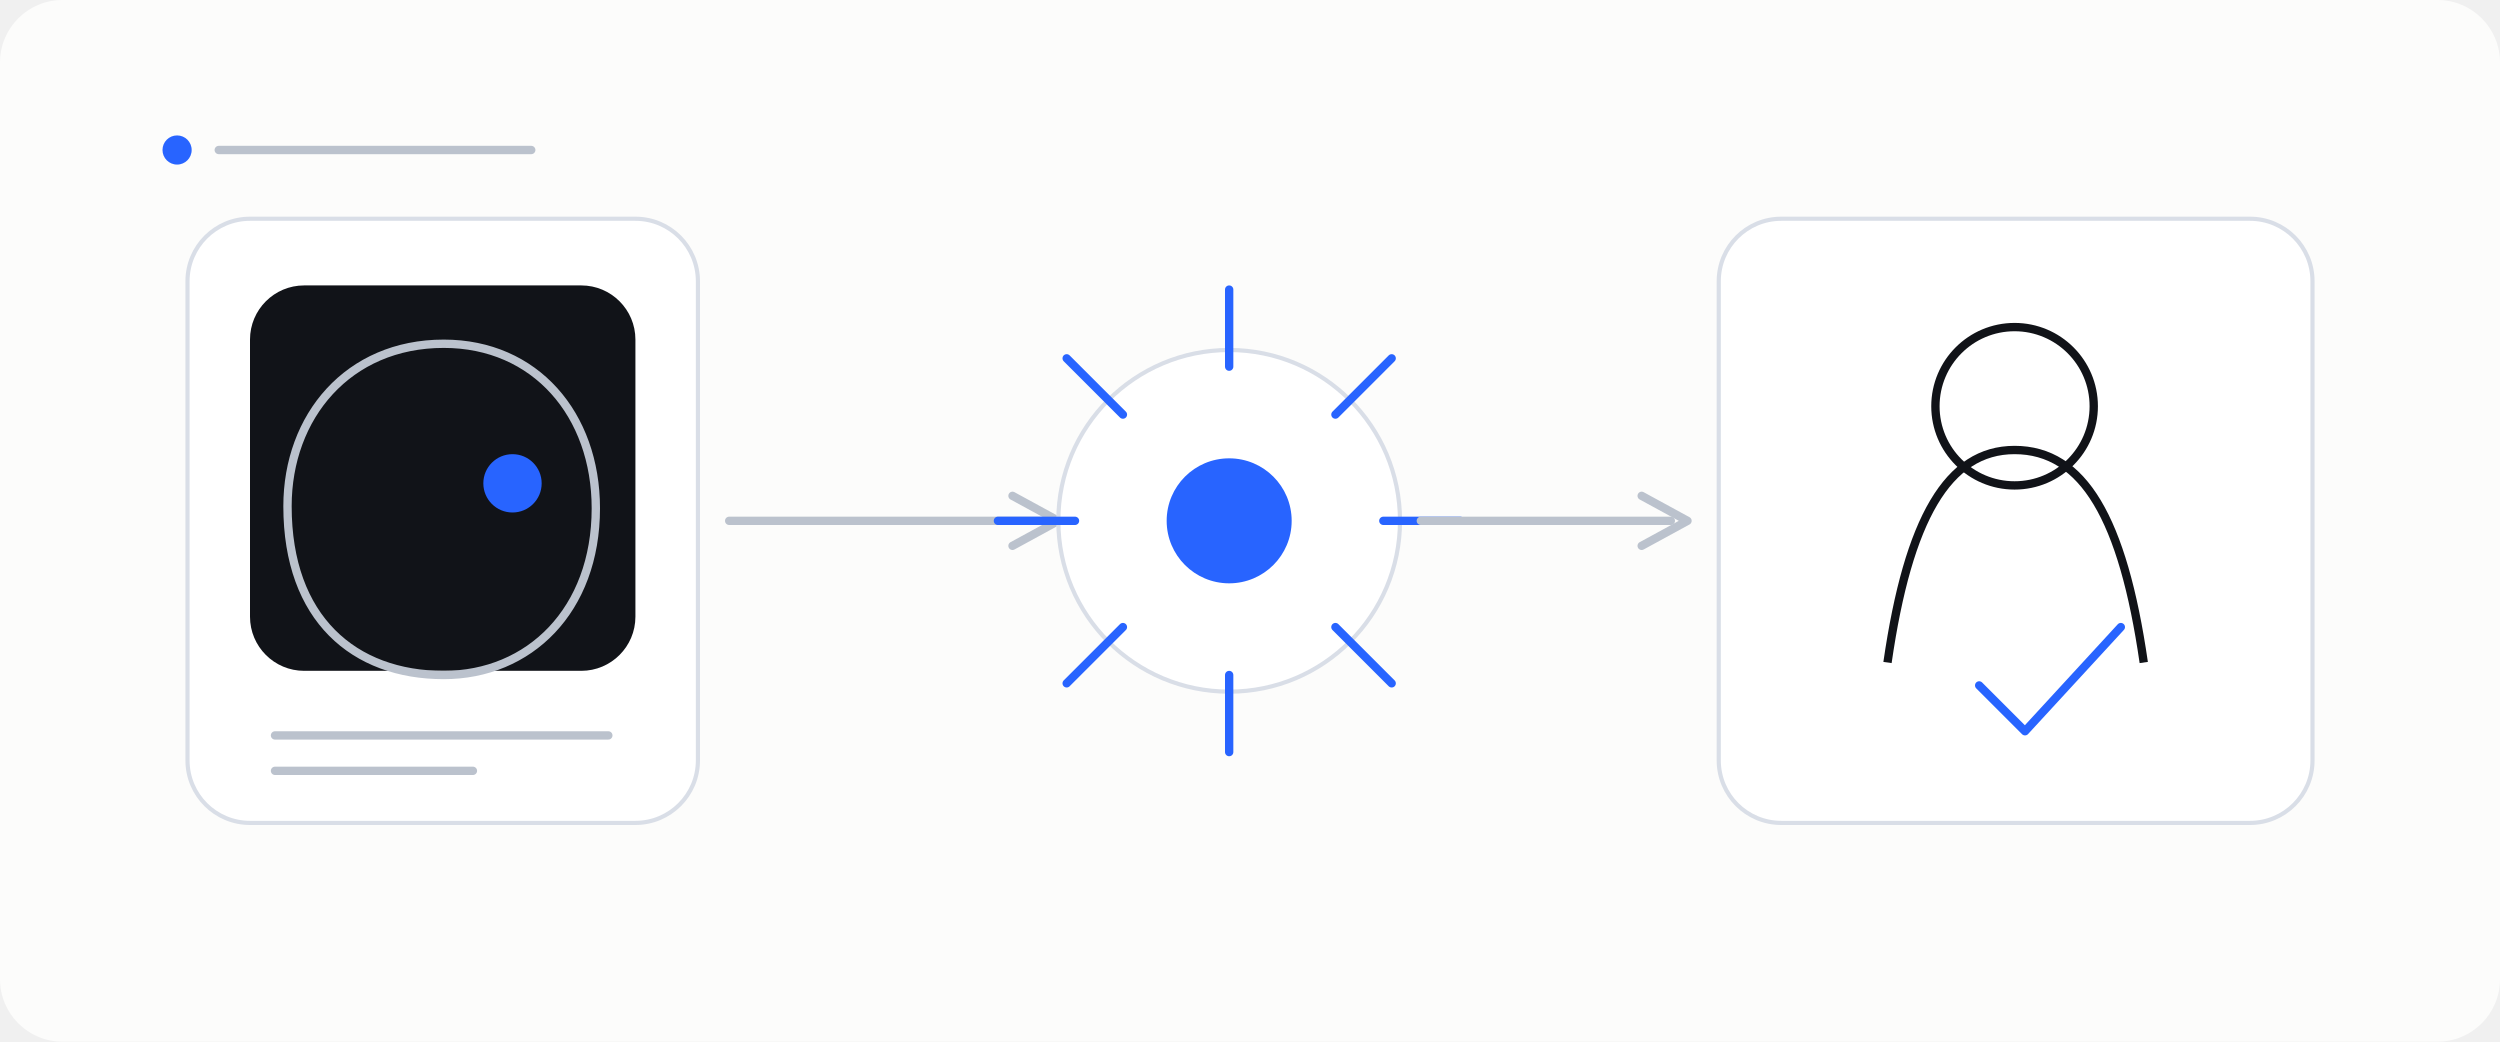
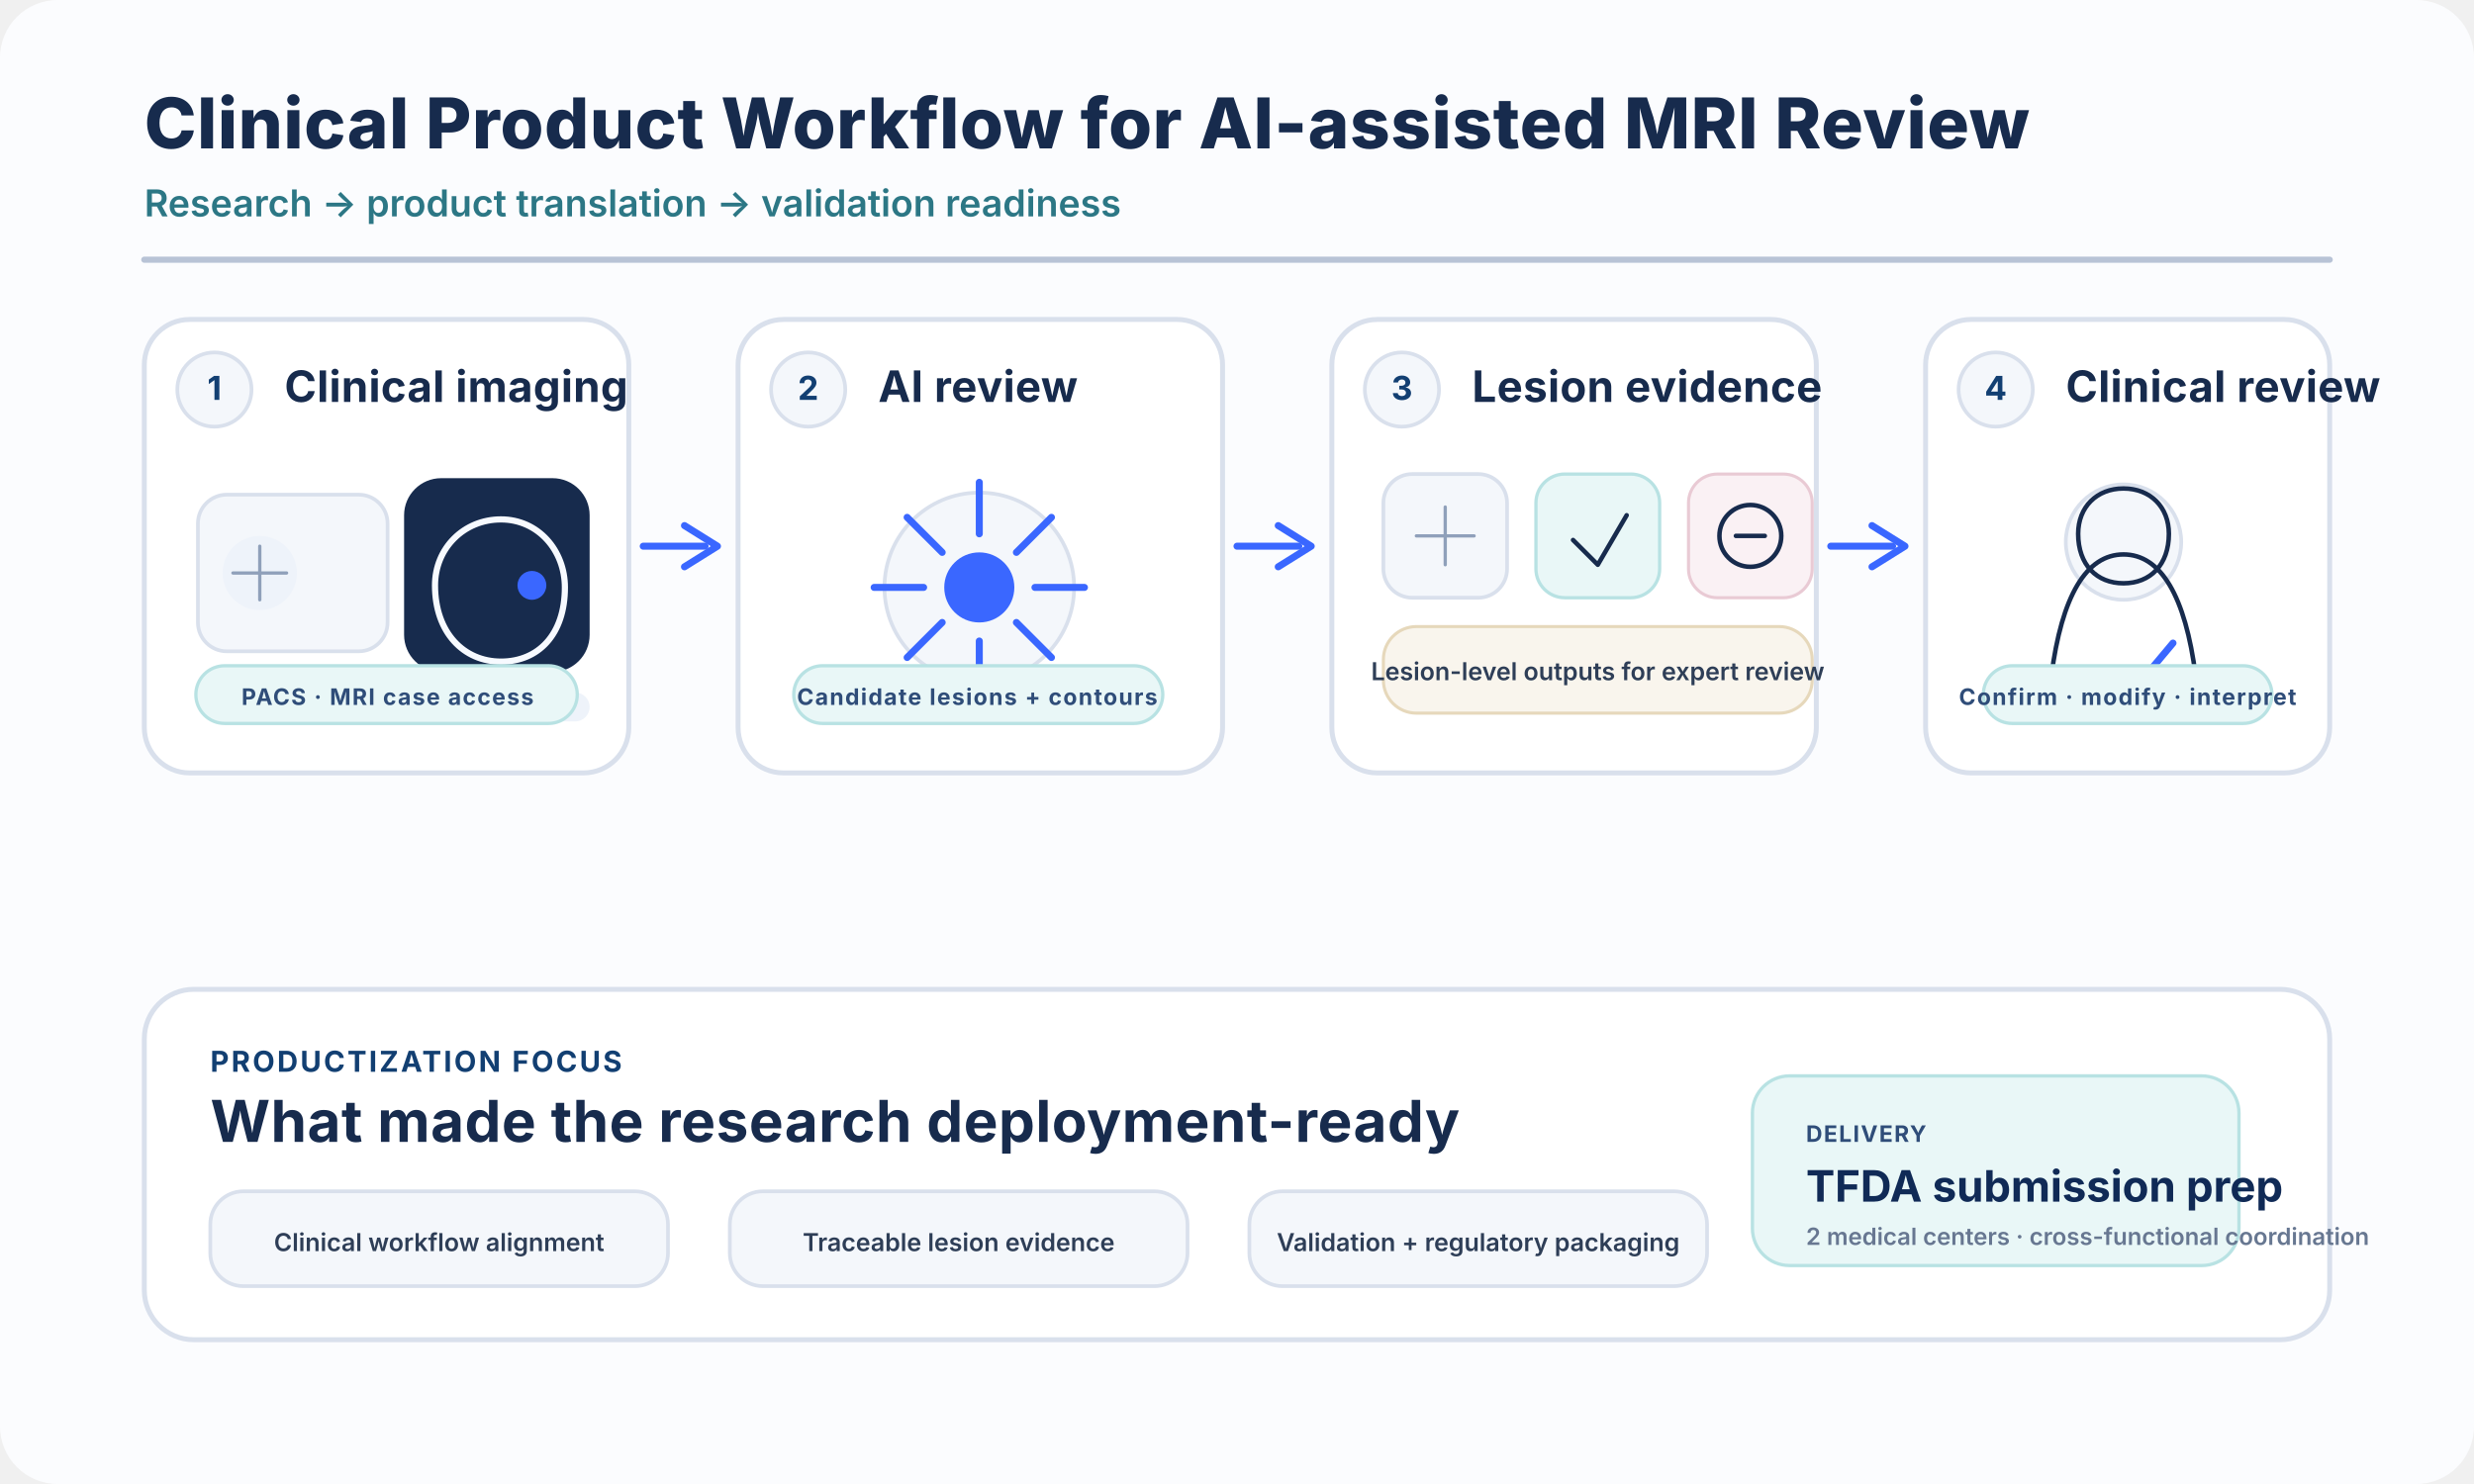
- <svg xmlns="http://www.w3.org/2000/svg" viewBox="0 0 1200 500" role="img" aria-labelledby="t d">
-   <style>.bg{fill:#fcfcfb}.card{fill:#fff;stroke:#d9dee7;stroke-width:2}.dark{fill:#111318}.blue{fill:#2864ff}.line{fill:none;stroke:#bbc2cd;stroke-width:4;stroke-linecap:round;stroke-linejoin:round}.bline{fill:none;stroke:#2864ff;stroke-width:4;stroke-linecap:round;stroke-linejoin:round}.soft{fill:#f3f5f8}.ring{fill:none;stroke:#111318;stroke-width:4}.ghost{fill:#d7dce4}</style>
-   <rect class="bg" width="1200" height="500" rx="30" />
-   <rect x="90" y="105" width="245" height="290" rx="30" class="card" />
-   <rect x="120" y="137" width="185" height="185" rx="26" class="dark" />
-   <path d="M213 165c-46 0-75 35-75 78 0 54 32 81 75 81 41 0 73-31 73-80 0-45-29-79-73-79Z" class="line" stroke="#fff" />
-   <circle cx="246" cy="232" r="14" class="blue" />
-   <path d="M132 353h160" class="line" />
-   <path d="M132 370h95" class="line" />
-   <path d="M350 250h150" class="line" />
-   <path d="m486 238 22 12-22 12" class="line" />
-   <circle cx="590" cy="250" r="82" class="card" />
-   <circle cx="590" cy="250" r="30" class="blue" />
-   <path d="M590 139v37M590 324v37M479 250h37M664 250h37M512 172l27 27M641 301l27 27M512 328l27-27M641 199l27-27" class="bline" />
-   <path d="M682 250h120" class="line" />
-   <path d="m788 238 22 12-22 12" class="line" />
-   <rect x="825" y="105" width="285" height="290" rx="30" class="card" />
-   <circle cx="967" cy="195" r="38" class="ring" />
-   <path d="M906 318c10-69 29-102 61-102 33 0 52 33 62 102" class="ring" />
-   <path d="m950 329 22 22 46-50" class="bline" />
-   <circle cx="85" cy="72" r="7" class="blue" />
-   <path d="M105 72h150" class="line" />
+ <svg xmlns="http://www.w3.org/2000/svg" viewBox="0 0 1200 720" role="img" aria-labelledby="t d">
+   <style>
+   .bg{fill:#FBFCFE}
+   .panel{fill:#FFFFFF;stroke:#D9E0EC;stroke-width:2.4}
+   .soft{fill:#F4F7FB;stroke:#D9E0EC;stroke-width:1.8}
+   .title{font:700 17px/1.25 Inter,Arial,sans-serif;fill:#172B4D;letter-spacing:.01em}
+   .label{font:700 14px/1 Inter,Arial,sans-serif;fill:#123F72;letter-spacing:.08em}
+   .meta{font:500 11.5px/1.5 Inter,Arial,sans-serif;fill:#5A6B86}
+   .mini{font:600 12px/1.3 Inter,Arial,sans-serif;fill:#2E3E57}
+   .chip{font:700 11px/1 Inter,Arial,sans-serif;fill:#2F4D79;letter-spacing:.06em}
+   .metric{font:700 21px/1 Inter,Arial,sans-serif;fill:#102A56}
+   .metricLabel{font:600 11.5px/1.3 Inter,Arial,sans-serif;fill:#677791}
+   .line{stroke:#B8C3D6;stroke-width:3;stroke-linecap:round;stroke-linejoin:round;fill:none}
+   .arrow{stroke:#3A67FF;stroke-width:3.4;stroke-linecap:round;stroke-linejoin:round;fill:none}
+   .accent{fill:#3A67FF}
+   .navy{fill:#172B4D}
+   .teal{fill:#E9F7F7;stroke:#B8E2E3;stroke-width:1.6}
+   .teal2{fill:#1D8B97}
+   .sand{fill:#F9F5ED;stroke:#E6D8BB;stroke-width:1.5}
+   .pink{fill:#FAF1F4;stroke:#E9CAD4;stroke-width:1.5}
+   .outline{stroke:#172B4D;stroke-width:2.2;stroke-linecap:round;stroke-linejoin:round;fill:none}
+   .fine{stroke:#8FA0BA;stroke-width:1.6;stroke-linecap:round;stroke-linejoin:round;fill:none}
+   .faint{fill:#EEF3FA}
+   .muted{fill:#91A0B8}
+ </style>
+   <rect class="bg" width="1200" height="720" rx="28" />
+   <text x="70" y="72" class="title" style="font-size:34px; font-weight:800;">Clinical Product Workflow for AI-assisted MRI Review</text>
+   <text x="70" y="105" class="meta" style="font-size:18px; font-weight:600; fill:#2C7785;">Research → product translation → validation readiness</text>
+   <path d="M70 126H1130" class="line" />
+   <g transform="translate(70 155)">
+     <rect width="235" height="220" rx="22" class="panel" />
+     <circle cx="34" cy="34" r="18" class="soft" />
+     <text x="34" y="39" text-anchor="middle" class="label" style="font-size:16px;">1</text>
+     <text x="68" y="40" class="title" style="font-size:21px;">Clinical imaging</text>
+     <g transform="translate(26 67)">
+       <rect x="0" y="18" width="92" height="76" rx="14" class="soft" />
+       <circle cx="30" cy="56" r="18" class="faint" />
+       <path d="M17 56h26M30 43v26" class="fine" />
+       <rect x="100" y="10" width="90" height="94" rx="18" class="navy" />
+       <path d="M147 30c-18 0-32 14-32 32 0 23 14 37 32 37 18 0 31-13 31-36 0-18-13-33-31-33Z" stroke="#F7FAFF" stroke-width="3" fill="none" />
+       <circle cx="162" cy="62" r="7" class="accent" />
+       <rect x="102" y="114" width="88" height="14" rx="7" class="faint" />
+     </g>
+     <rect x="25" y="168" width="185" height="28" rx="14" class="teal" />
+     <text x="118" y="187" text-anchor="middle" class="chip">PACS · MRI case access</text>
+   </g>
+   <path d="M312 265H342" class="arrow" />
+   <path d="M332 255 348 265 332 275" class="arrow" />
+   <g transform="translate(358 155)">
+     <rect width="235" height="220" rx="22" class="panel" />
+     <circle cx="34" cy="34" r="18" class="soft" />
+     <text x="34" y="39" text-anchor="middle" class="label" style="font-size:16px;">2</text>
+     <text x="68" y="40" class="title" style="font-size:21px;">AI review</text>
+     <g transform="translate(35 76)">
+       <circle cx="82" cy="54" r="46" class="soft" />
+       <circle cx="82" cy="54" r="17" class="accent" />
+       <path d="M82 3v25M82 80v25M31 54h24M109 54h24M47 20l17 17M100 71l17 17M47 88l17-17M100 37l17-17" class="arrow" />
+     </g>
+     <rect x="27" y="168" width="179" height="28" rx="14" class="teal" />
+     <text x="116" y="187" text-anchor="middle" class="chip">Candidate lesions + contours</text>
+   </g>
+   <path d="M600 265H630" class="arrow" />
+   <path d="M620 255 636 265 620 275" class="arrow" />
+   <g transform="translate(646 155)">
+     <rect width="235" height="220" rx="22" class="panel" />
+     <circle cx="34" cy="34" r="18" class="soft" />
+     <text x="34" y="39" text-anchor="middle" class="label" style="font-size:16px;">3</text>
+     <text x="68" y="40" class="title" style="font-size:21px;">Lesion evidence</text>
+     <g transform="translate(25 75)">
+       <rect x="0" y="0" width="60" height="60" rx="14" class="soft" />
+       <path d="M16 30h28M30 16v28" class="fine" />
+       <rect x="74" y="0" width="60" height="60" rx="14" class="teal" />
+       <path d="M92 32 104 44 118 20" class="outline" />
+       <rect x="148" y="0" width="60" height="60" rx="14" class="pink" />
+       <circle cx="178" cy="30" r="15" class="outline" />
+       <path d="M171 30h14" class="outline" />
+       <rect x="0" y="74" width="208" height="42" rx="16" class="sand" />
+       <text x="104" y="100" text-anchor="middle" class="mini">Lesion-level outputs for expert review</text>
+     </g>
+   </g>
+   <path d="M888 265H918" class="arrow" />
+   <path d="M908 255 924 265 908 275" class="arrow" />
+   <g transform="translate(934 155)">
+     <rect width="196" height="220" rx="22" class="panel" />
+     <circle cx="34" cy="34" r="18" class="soft" />
+     <text x="34" y="39" text-anchor="middle" class="label" style="font-size:16px;">4</text>
+     <text x="68" y="40" class="title" style="font-size:21px;">Clinical review</text>
+     <circle cx="96" cy="108" r="28" class="soft" />
+     <path d="M96 82c-13 0-22 9-22 22 0 15 9 24 22 24s22-9 22-24c0-13-9-22-22-22Z" class="outline" />
+     <path d="M61 173c5-39 17-59 35-59s30 20 35 59" class="outline" />
+     <path d="M79 173 94 188 120 157" class="arrow" />
+     <rect x="28" y="168" width="140" height="28" rx="14" class="teal" />
+     <text x="98" y="187" text-anchor="middle" class="chip">Confirm · modify · interpret</text>
+   </g>
+   <g transform="translate(70 480)">
+     <rect width="1060" height="170" rx="24" class="panel" />
+     <text x="32" y="40" class="label">PRODUCTIZATION FOCUS</text>
+     <text x="32" y="74" class="title" style="font-size:28px;">What made the research deployment-ready</text>
+     <g transform="translate(32 98)">
+       <rect width="222" height="46" rx="16" class="soft" />
+       <text x="111" y="29" text-anchor="middle" class="mini">Clinical workflow alignment</text>
+       <rect x="252" width="222" height="46" rx="16" class="soft" />
+       <text x="363" y="29" text-anchor="middle" class="mini">Traceable lesion evidence</text>
+       <rect x="504" width="222" height="46" rx="16" class="soft" />
+       <text x="615" y="29" text-anchor="middle" class="mini">Validation + regulatory packaging</text>
+     </g>
+     <g transform="translate(780 42)">
+       <rect width="236" height="92" rx="18" class="teal" />
+       <text x="26" y="32" class="chip">DELIVERY</text>
+       <text x="26" y="61" class="metric">TFDA submission prep</text>
+       <text x="26" y="82" class="metricLabel">2 medical centers · cross-functional coordination</text>
+     </g>
+   </g>
</svg>
